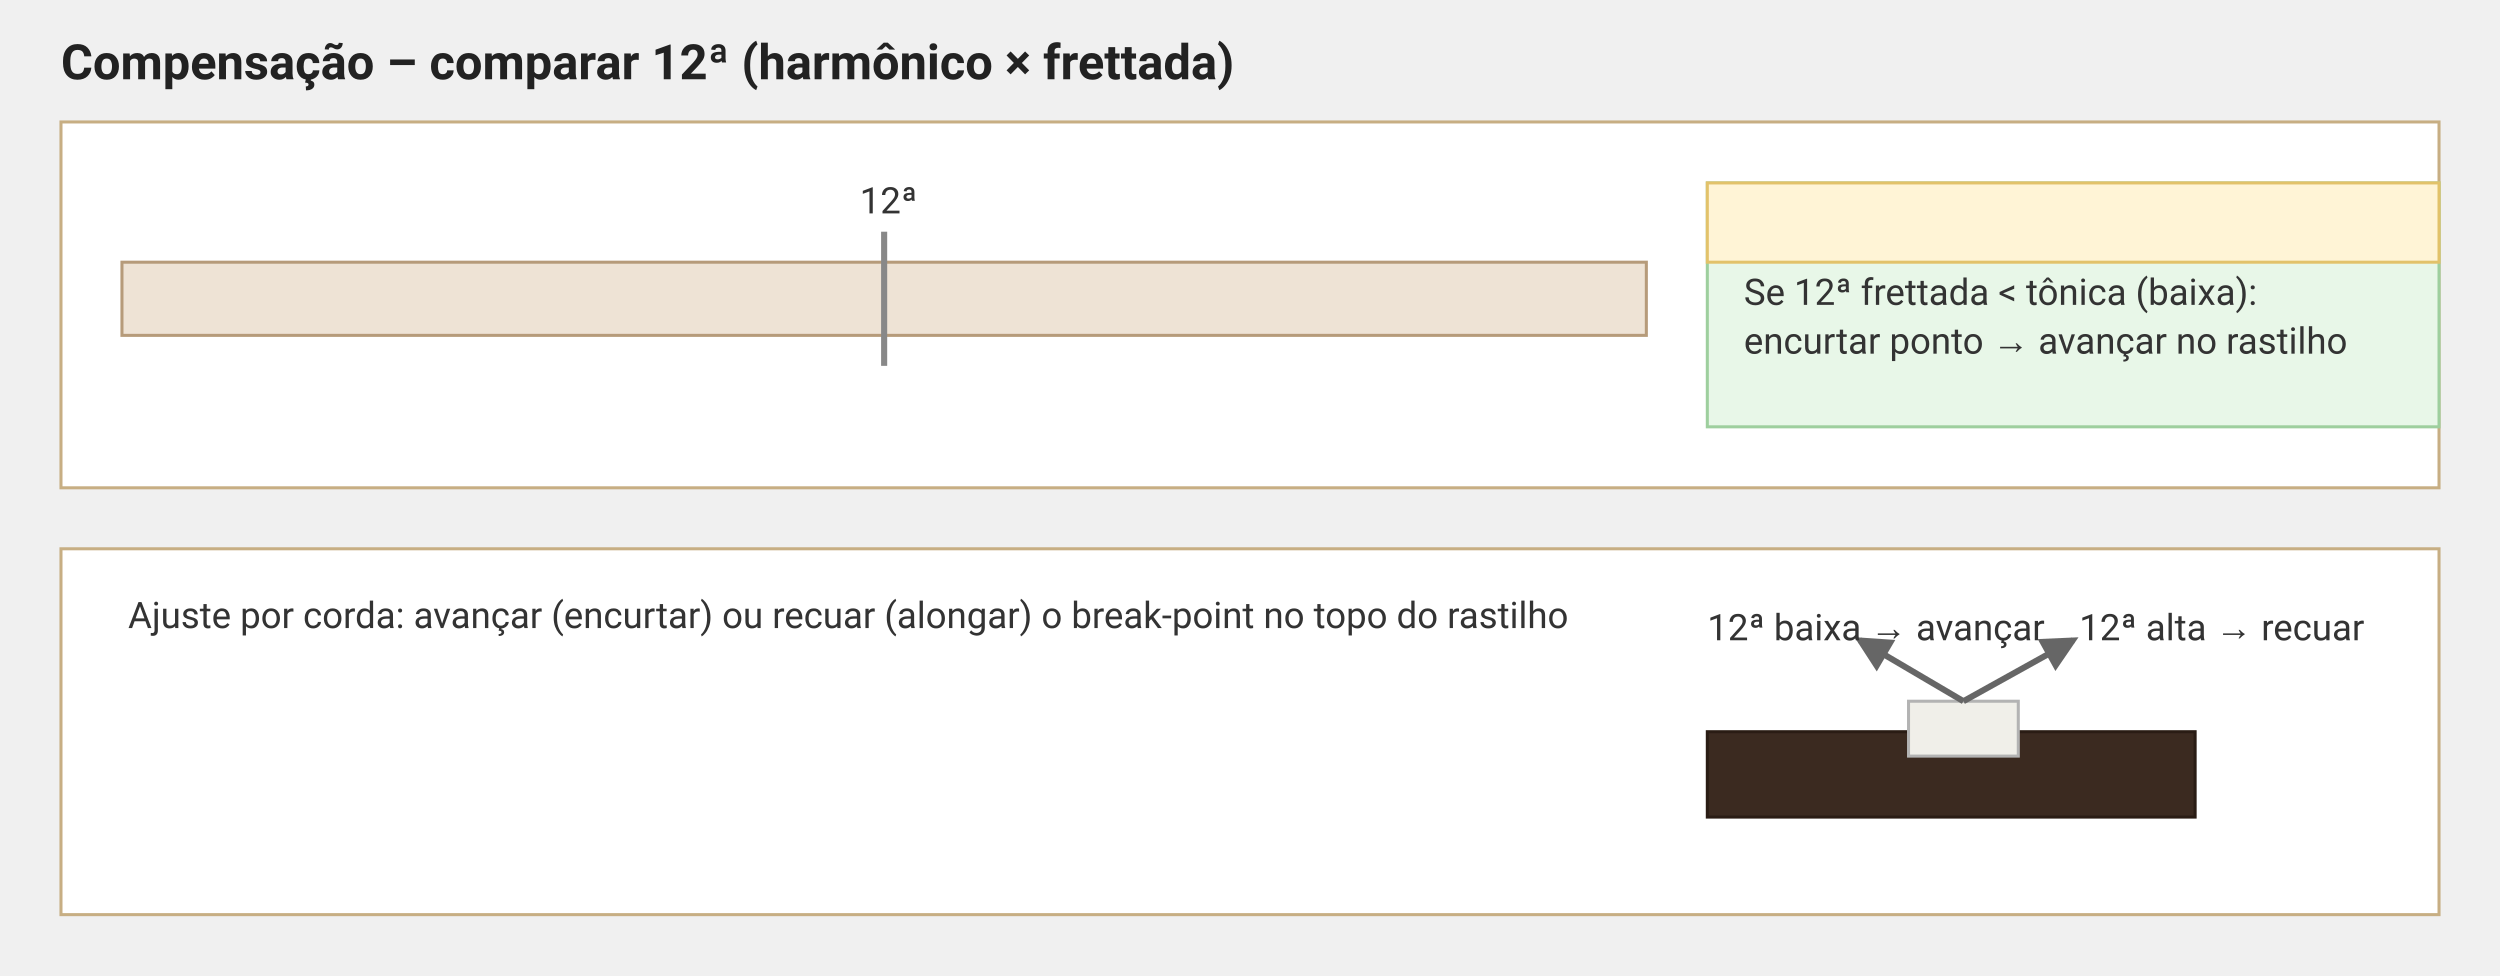
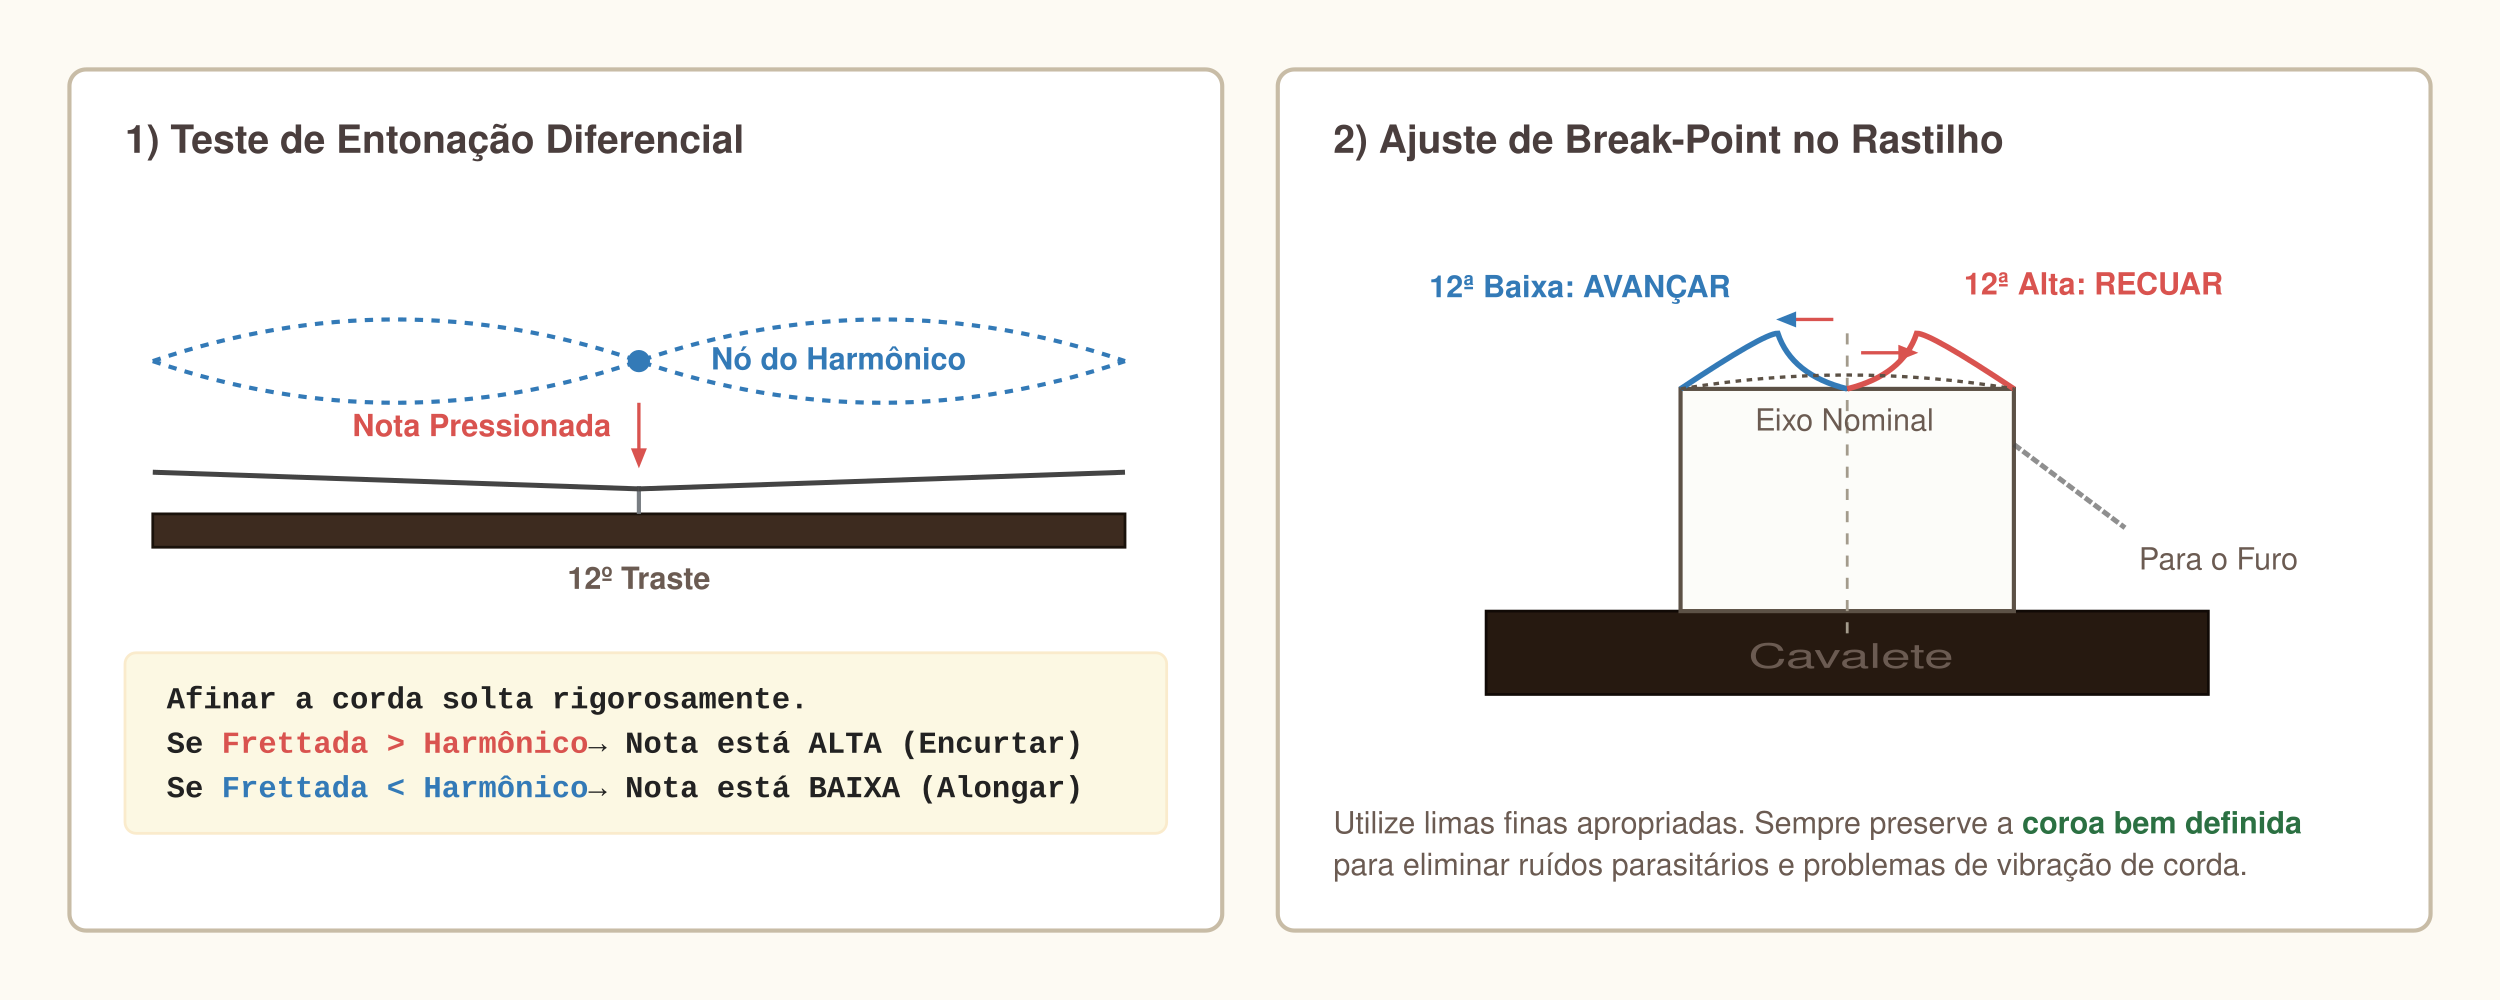
- <svg xmlns="http://www.w3.org/2000/svg" viewBox="0 0 820 320" width="820" height="320">
+ <svg xmlns="http://www.w3.org/2000/svg" width="900" height="360">
  <defs>
-     <style>
-       .ttl{font:700 16px system-ui,Segoe UI,Roboto,Arial;fill:#222}
-       .lbl{font:12px system-ui,Segoe UI,Roboto,Arial;fill:#333}
-       .box{fill:#fff;stroke:#c7ae83}
-       .neck{fill:#eee3d5;stroke:#b69b7a}
-       .fret{stroke:#888;stroke-width:2}
-       .bridge{fill:#3b2a20;stroke:#2a1c14}
-       .saddle{fill:#f0efe9;stroke:#b3b3b3}
-       .dim{stroke:#666;stroke-width:2;marker-end:url(#arr)}
-       .ok{fill:#e8f7e8;stroke:#9ecf9e}
-       .warn{fill:#fff4d6;stroke:#e2c26a}
-       .bad{fill:#fde0e0;stroke:#e29a9a}
-     </style>
-     <marker id="arr" markerWidth="6" markerHeight="6" refX="5" refY="3" orient="auto">
-       <polygon points="0,0 6,3 0,6" fill="#666" />
+     <marker orient="auto-start-reverse" markerHeight="6" markerWidth="6" refY="5" refX="5" viewBox="0 0 10 10" id="arrow">
+       <path id="svg_1" fill="#d9534f" d="m0,1l10,4l-10,4l0,-8z" />
+     </marker>
+     <marker orient="auto-start-reverse" markerHeight="6" markerWidth="6" refY="5" refX="5" viewBox="0 0 10 10" id="arrow-blue">
+       <path id="svg_2" fill="#337ab7" d="m0,1l10,4l-10,4l0,-8z" />
    </marker>
  </defs>
-   <text x="20" y="26" class="ttl">Compensação – comparar 12ª (harmônico × frettada)</text>
-   <g transform="translate(20,40)">
-     <rect x="0" y="0" width="780" height="120" class="box" />
-     <rect x="20" y="46" width="500" height="24" class="neck" />
-     <line x1="270" y1="36" x2="270" y2="80" class="fret" />
-     <text x="262" y="30" class="lbl">12ª</text>
-     <rect x="540" y="20" width="240" height="80" class="ok" />
-     <text x="552" y="40" class="lbl">Se 12ª frettada = harmônico → ok</text>
-     <rect x="540" y="20" width="240" height="26" class="warn" />
-     <text x="552" y="60" class="lbl">Se 12ª frettada &lt; tônica (baixa):</text>
-     <text x="552" y="76" class="lbl">encurtar ponto → avançar no rastilho</text>
-   </g>
-   <g transform="translate(20,180)">
-     <rect x="0" y="0" width="780" height="120" class="box" />
-     <rect x="540" y="60" width="160" height="28" class="bridge" />
-     <rect x="606" y="50" width="36" height="18" class="saddle" />
-     <text x="22" y="26" class="lbl">Ajuste por corda: avançar (encurtar) ou recuar (alongar) o break-point no topo do rastilho</text>
-     <line x1="624" y1="50" x2="590" y2="30" class="dim" />
-     <text x="540" y="30" class="lbl">12ª baixa → avançar</text>
-     <line x1="624" y1="50" x2="660" y2="30" class="dim" />
-     <text x="662" y="30" class="lbl">12ª alta → recuar</text>
+   <g>
+     <rect id="svg_3" fill="#fdfaf3" class="bg-canvas" height="360" width="900" />
+     <g id="svg_4">
+       <rect id="svg_5" x="25" y="25" rx="6" stroke-width="1.5" stroke="#c8bca6" fill="#ffffff" class="bg-panel" height="310" width="415" />
+       <text id="svg_6" fill="#4a3e3d" font-weight="bold" font-size="14px" font-family="'Helvetica Neue', Helvetica, Arial, sans-serif" class="text-panel-title" y="55" x="45">1) Teste de Entonação Diferencial</text>
+       <g id="svg_7">
+         <path id="svg_8" stroke="#1a120b" fill="#3d2b1f" class="wood-dark" d="m55,185l350,0l0,12l-350,0l0,-12z" />
+         <line id="svg_9" stroke-width="1.5" stroke="#787d82" fill="#b0b5bc" class="fret-wire" y2="175" x2="230" y1="185" x1="230" />
+         <text id="svg_10" fill="#6b5b52" font-size="11px" font-family="'Helvetica Neue', Helvetica, Arial, sans-serif" font-weight=" bold" text-anchor=" middle" class="text-label" y="212" x="230">12º Traste</text>
+         <path id="svg_11" stroke-dasharray="3,3" stroke-width="1.5" stroke="#337ab7" fill="none" class="string-node" d="m55,130q87.5,-30 175,0q87.5,30 175,0" />
+         <path id="svg_12" stroke-dasharray="3,3" stroke-width="1.5" stroke="#337ab7" fill="none" class="string-node" d="m55,130q87.5,30 175,0q87.5,-30 175,0" />
+         <circle id="svg_13" fill="#337ab7" r="4" cy="130" cx="230" />
+         <text id="svg_14" font-weight="bold" fill="#337ab7" font-family="'Helvetica Neue', Helvetica, Arial, sans-serif" font-size="11px" class="text-label text-low" y="133" x="256">Nó do Harmônico</text>
+         <line id="svg_15" stroke-width="1.8" stroke="#444444" fill="none" class="string-line" y2="176" x2="230" y1="170" x1="55" />
+         <line id="svg_16" stroke-width="1.8" stroke="#444444" fill="none" class="string-line" y2="170" x2="405" y1="176" x1="230" />
+         <path id="svg_17" fill="none" stroke-width="1.2" stroke="#d9534f" marker-end="url(#arrow)" class="dimension-line" d="m230,145l0,20" />
+         <text id="svg_18" font-weight="bold" fill="#d9534f" font-family="'Helvetica Neue', Helvetica, Arial, sans-serif" font-size="11px" text-anchor=" end" class="text-label text-high" y="157" x="220">Nota Pressionada</text>
+       </g>
+       <rect id="svg_19" rx="4" stroke="#faebcc" fill="#fcf8e3" class="alert-box" height="65" width="375" y="235" x="45" />
+       <text id="svg_20" fill="#222222" font-weight="bold" font-size="11px" font-family="'Courier New', Courier, monospace" class="text-num" y="255" x="60">Afinar a corda solta rigorosamente.</text>
+       <text id="svg_21" fill="#222222" font-weight="bold" font-size="11px" font-family="'Courier New', Courier, monospace" class="text-num" y="271" x="60">Se
+     <tspan id="svg_22" font-weight="bold" fill="#d9534f" class="text-high">Frettada &gt; Harmônico</tspan>→ Nota está ALTA (Encurtar)</text>
+       <text id="svg_23" fill="#222222" font-weight="bold" font-size="11px" font-family="'Courier New', Courier, monospace" class="text-num" y="287" x="60">Se
+     <tspan id="svg_24" font-weight="bold" fill="#337ab7" class="text-low">Frettada &lt; Harmônico</tspan>→ Nota está BAIXA (Alongar)</text>
+     </g>
+     <g id="svg_25">
+       <rect id="svg_26" x="460" y="25" rx="6" stroke-width="1.5" stroke="#c8bca6" fill="#ffffff" class="bg-panel" height="310" width="415" />
+       <text id="svg_27" fill="#4a3e3d" font-weight="bold" font-size="14px" font-family="'Helvetica Neue', Helvetica, Arial, sans-serif" class="text-panel-title" y="55" x="480">2) Ajuste de Break-Point no Rastilho</text>
+       <g id="svg_28">
+         <path id="svg_29" stroke="#110a06" fill="#261910" class="bridge-wood" d="m535,220l260,0l0,30l-260,0l0,-30z" />
+         <text transform="matrix(1.73515 0 0 1.10957 -457.557 -26.979)" stroke="null" id="svg_30" font-size="11px" font-family="'Helvetica Neue', Helvetica, Arial, sans-serif" fill="#6b5b52" class="text-label" y="241" x="626.439">Cavalete</text>
+         <path id="svg_31" stroke-width="1.5" stroke="#5c5146" fill="#fcfcf9" class="saddle-body" d="m605,220l0,-80l120,0l0,80l-120,0z" />
+         <line id="svg_32" fill="none" stroke-dasharray="4,4" stroke="#a39b8c" class="axis-line" y2="230" x2="665" y1="120" x1="665" />
+         <text id="svg_33" fill="#6b5b52" font-family="'Helvetica Neue', Helvetica, Arial, sans-serif" font-size="11px" text-anchor=" middle" class="text-label" y="155" x="664">Eixo Nominal</text>
+         <path id="svg_34" stroke-width="2" stroke="#337ab7" fill="none" d="m605,140q30,-20 35,-20q5,15 25,20" />
+         <path id="svg_35" fill="none" stroke-width="1.2" marker-end="url(#arrow-blue)" stroke="#d9534f" class="dimension-line" d="m660,115l-17,0" />
+         <text id="svg_36" fill="#337ab7" font-size="11px" font-family="'Helvetica Neue', Helvetica, Arial, sans-serif" font-weight="bold" text-anchor=" end" class="text-label text-low" y="107" x="623">12ª Baixa: AVANÇAR</text>
+         <path id="svg_37" stroke-width="2" stroke="#d9534f" fill="none" d="m665,140q20,-5 25,-20q5,0 35,20" />
+         <path id="svg_38" fill="none" stroke-width="1.2" stroke="#d9534f" marker-end="url(#arrow)" class="dimension-line" d="m670,127l17,0" />
+         <text id="svg_39" fill="#d9534f" font-size="11px" font-family="'Helvetica Neue', Helvetica, Arial, sans-serif" font-weight="bold" class="text-label text-high" y="106" x="707">12ª Alta: RECUAR</text>
+         <path id="svg_40" stroke-dasharray="2,2" stroke-width="1.2" stroke="#5c5146" fill="none" d="m605,140q60,-10 120,0" />
+         <path id="svg_41" stroke-width="1.8" stroke="#444444" fill="none" opacity="0.6" stroke-dasharray="3,1" class="string-line" d="m725,160l40,30" />
+         <text id="svg_42" font-family="'Helvetica Neue', Helvetica, Arial, sans-serif" fill="#6b5b52" font-size="11px" class="text-label" y="205" x="770">Para o Furo</text>
+       </g>
+       <text id="svg_43" fill="#6b5b52" font-family="'Helvetica Neue', Helvetica, Arial, sans-serif" font-size="11px" class="text-label" y="300" x="480">Utilize limas finas apropriadas. Sempre preserve a
+     <tspan id="svg_44" font-weight="bold" fill="#2b7042" class="text-ok">coroa bem definida</tspan>
+       </text>
+       <text id="svg_45" fill="#6b5b52" font-family="'Helvetica Neue', Helvetica, Arial, sans-serif" font-size="11px" class="text-label" y="315" x="480">para eliminar ruídos parasitários e problemas de vibração de corda.</text>
+     </g>
  </g>
</svg>
